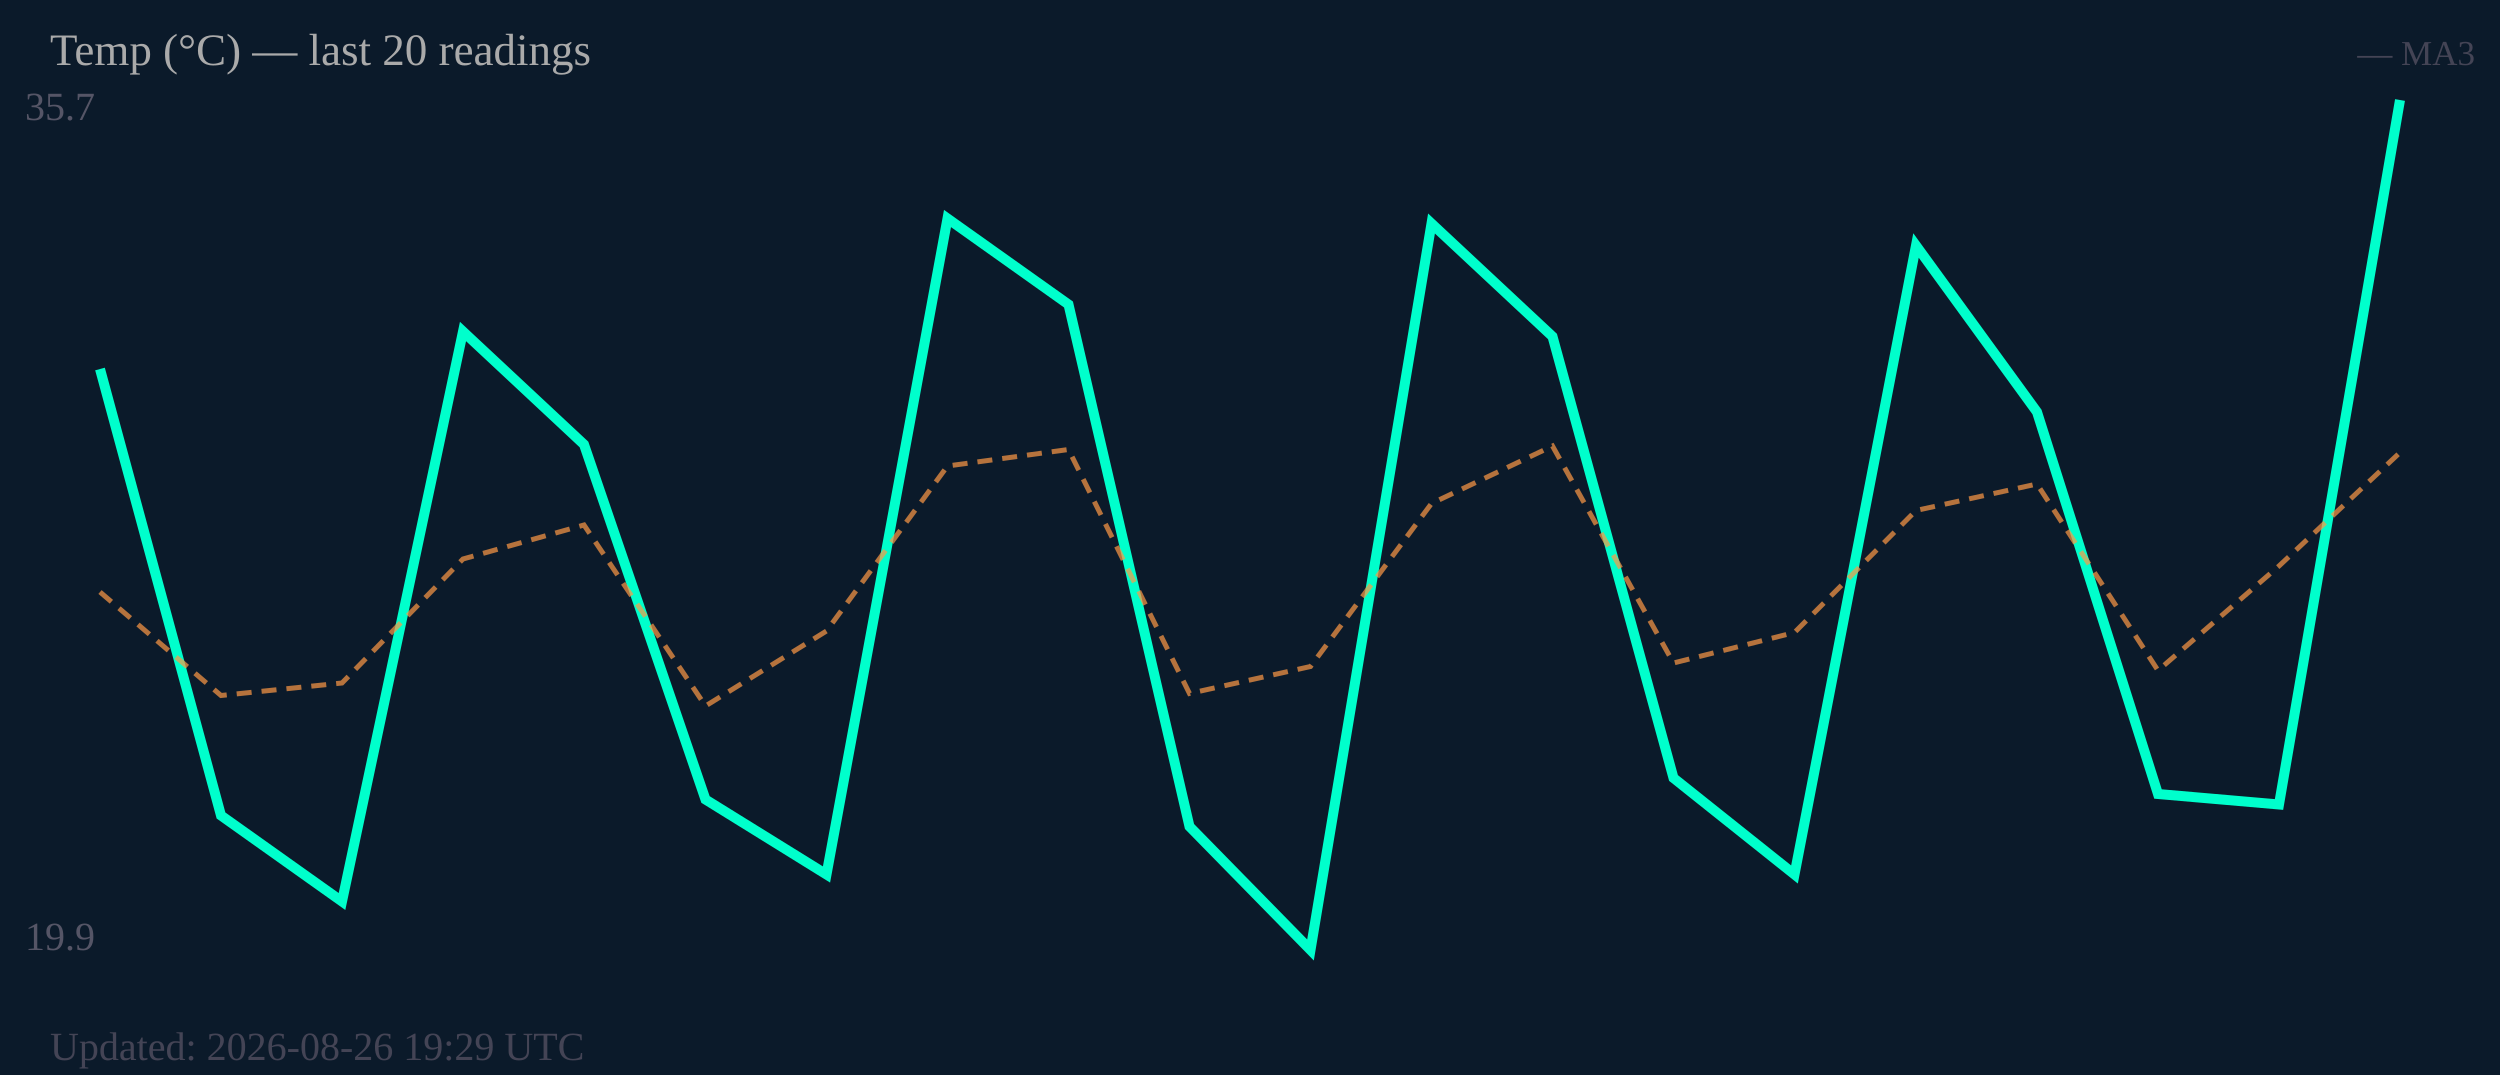
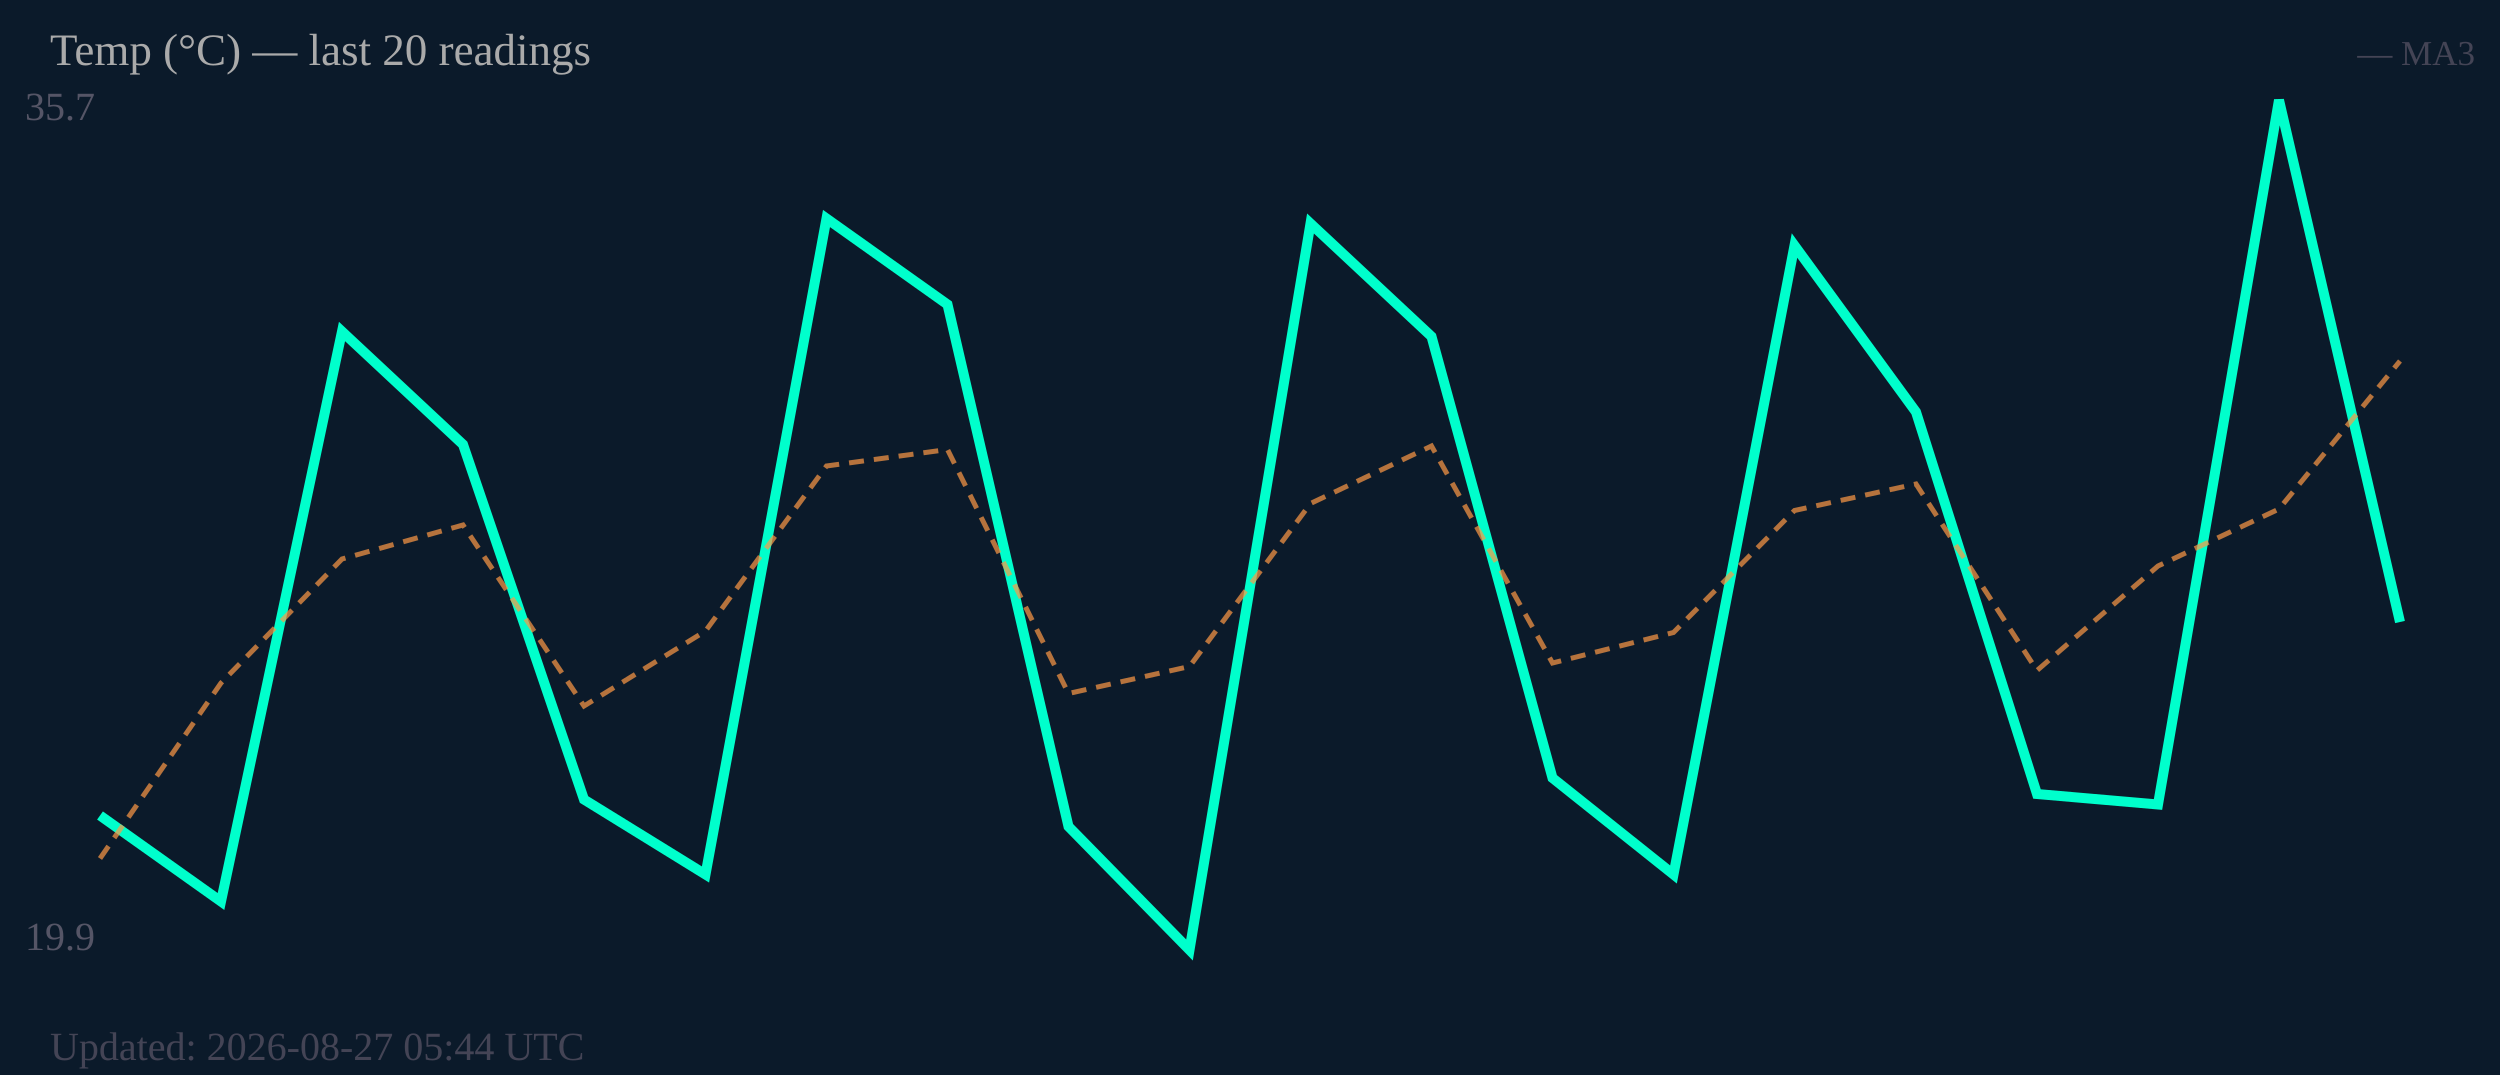
<svg xmlns="http://www.w3.org/2000/svg" width="500" height="215" viewBox="0 0 500 215">
  <rect width="500" height="215" fill="#0b1a2a" />
  <text x="5" y="24" font-size="8" fill="#556">35.7</text>
  <text x="5" y="190" font-size="8" fill="#556">19.9</text>
-   <polyline fill="none" stroke="#00ffcc" stroke-width="2" points="20.0,73.8 44.2,163.1 68.4,180.3 92.6,66.3 116.8,88.9 141.1,159.9 165.3,174.9 189.5,43.7 213.7,60.9 237.9,165.3 262.1,190.0 286.3,44.7 310.5,67.3 334.7,155.6 358.9,174.9 383.2,49.1 407.4,82.4 431.6,158.8 455.8,160.9 480.0,20.0" />
-   <polyline fill="none" stroke="#ff9944" stroke-width="1" stroke-dasharray="3,2" opacity="0.7" points="20.0,118.4 44.2,139.1 68.4,136.6 92.6,111.8 116.8,105.0 141.1,141.2 165.3,126.2 189.5,93.2 213.7,89.9 237.9,138.7 262.1,133.3 286.3,100.7 310.5,89.2 334.7,132.6 358.9,126.5 383.2,102.1 407.4,96.8 431.6,134.1 455.8,113.2 480.0,90.5" />
+   <polyline fill="none" stroke="#00ffcc" stroke-width="2" points="20.0,163.1 44.2,180.3 68.4,66.3 92.6,88.9 116.8,159.9 141.1,174.9 165.3,43.7 189.5,60.9 213.7,165.3 237.9,190.0 262.1,44.7 286.3,67.3 310.5,155.6 334.7,174.9 358.9,49.1 383.2,82.4 407.4,158.8 431.6,160.9 455.8,20.0 480.0,124.4" />
+   <polyline fill="none" stroke="#ff9944" stroke-width="1" stroke-dasharray="3,2" opacity="0.7" points="20.0,171.7 44.2,136.6 68.4,111.8 92.6,105.0 116.8,141.2 141.1,126.2 165.3,93.2 189.5,89.9 213.7,138.7 237.9,133.3 262.1,100.7 286.3,89.2 310.5,132.6 334.7,126.5 358.9,102.1 383.2,96.8 407.4,134.1 431.6,113.2 455.8,101.8 480.0,72.2" />
  <text x="10" y="13" font-size="9" fill="#aaa">Temp (°C) — last 20 readings</text>
  <text x="495" y="13" font-size="7" fill="#445" text-anchor="end">— MA3</text>
-   <text x="10" y="212" font-size="8" fill="#445">Updated: 2026-08-26 19:29 UTC</text>
+   <text x="10" y="212" font-size="8" fill="#445">Updated: 2026-08-27 05:44 UTC</text>
</svg>
